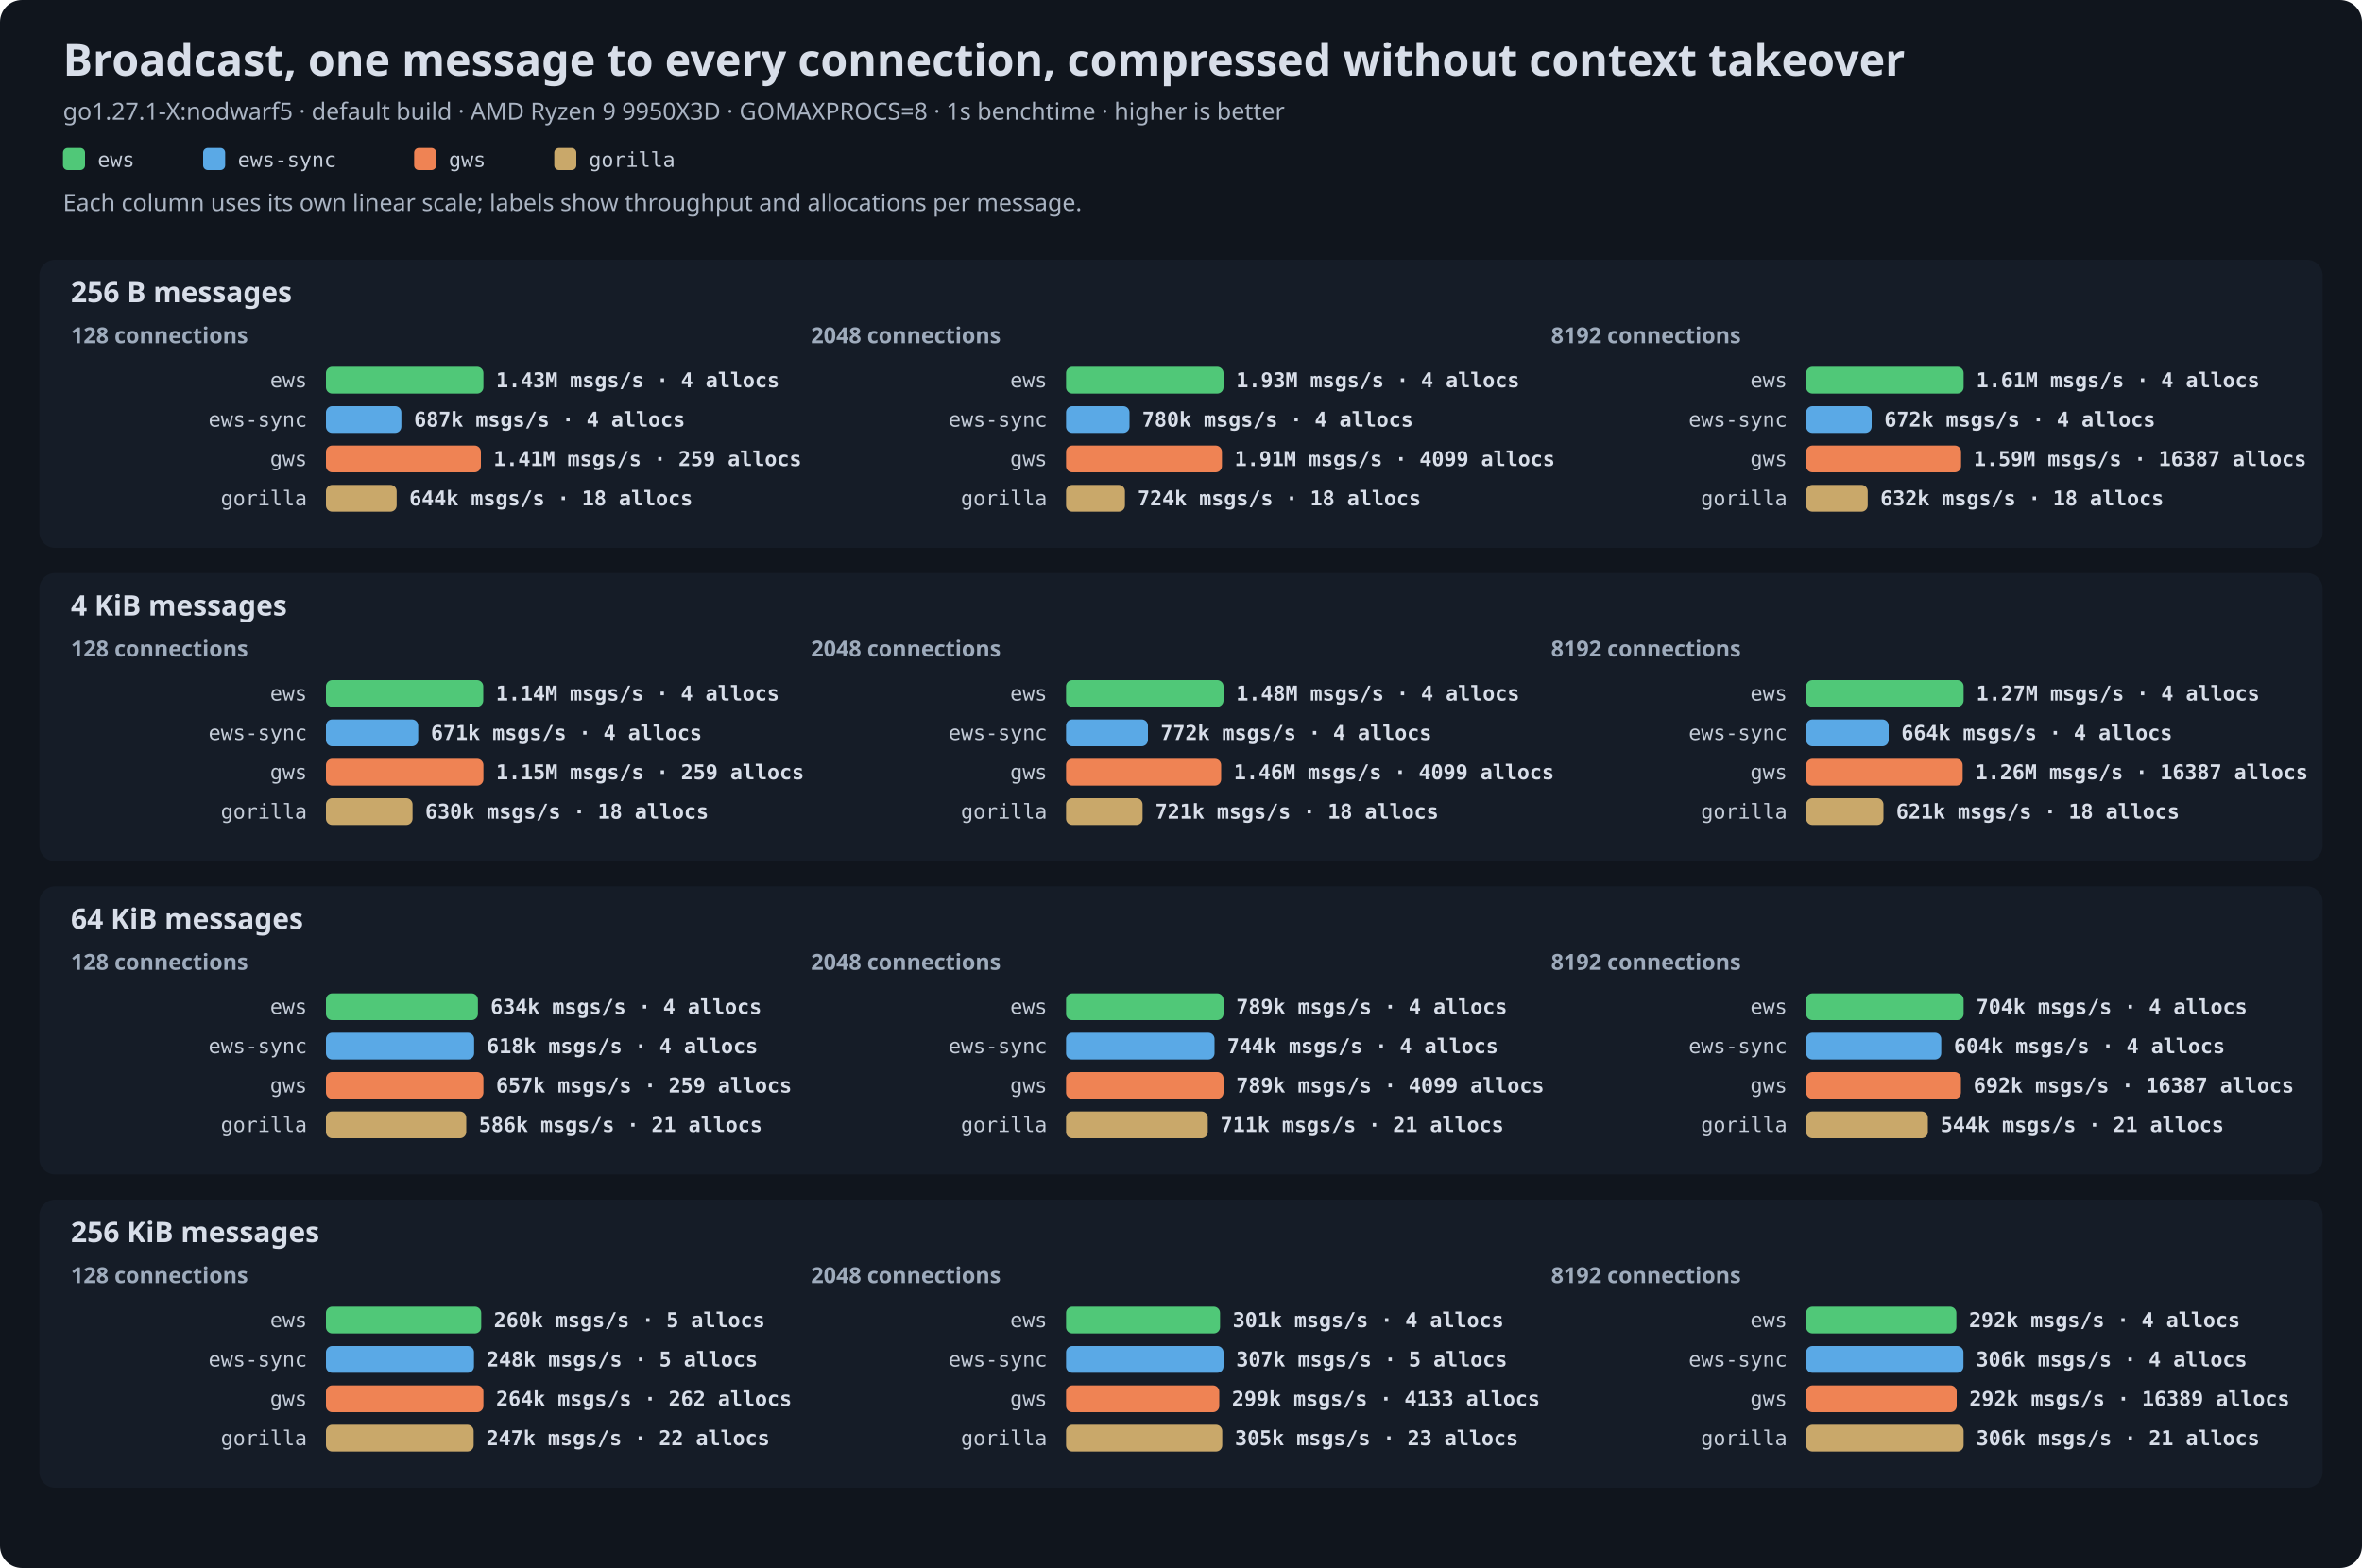
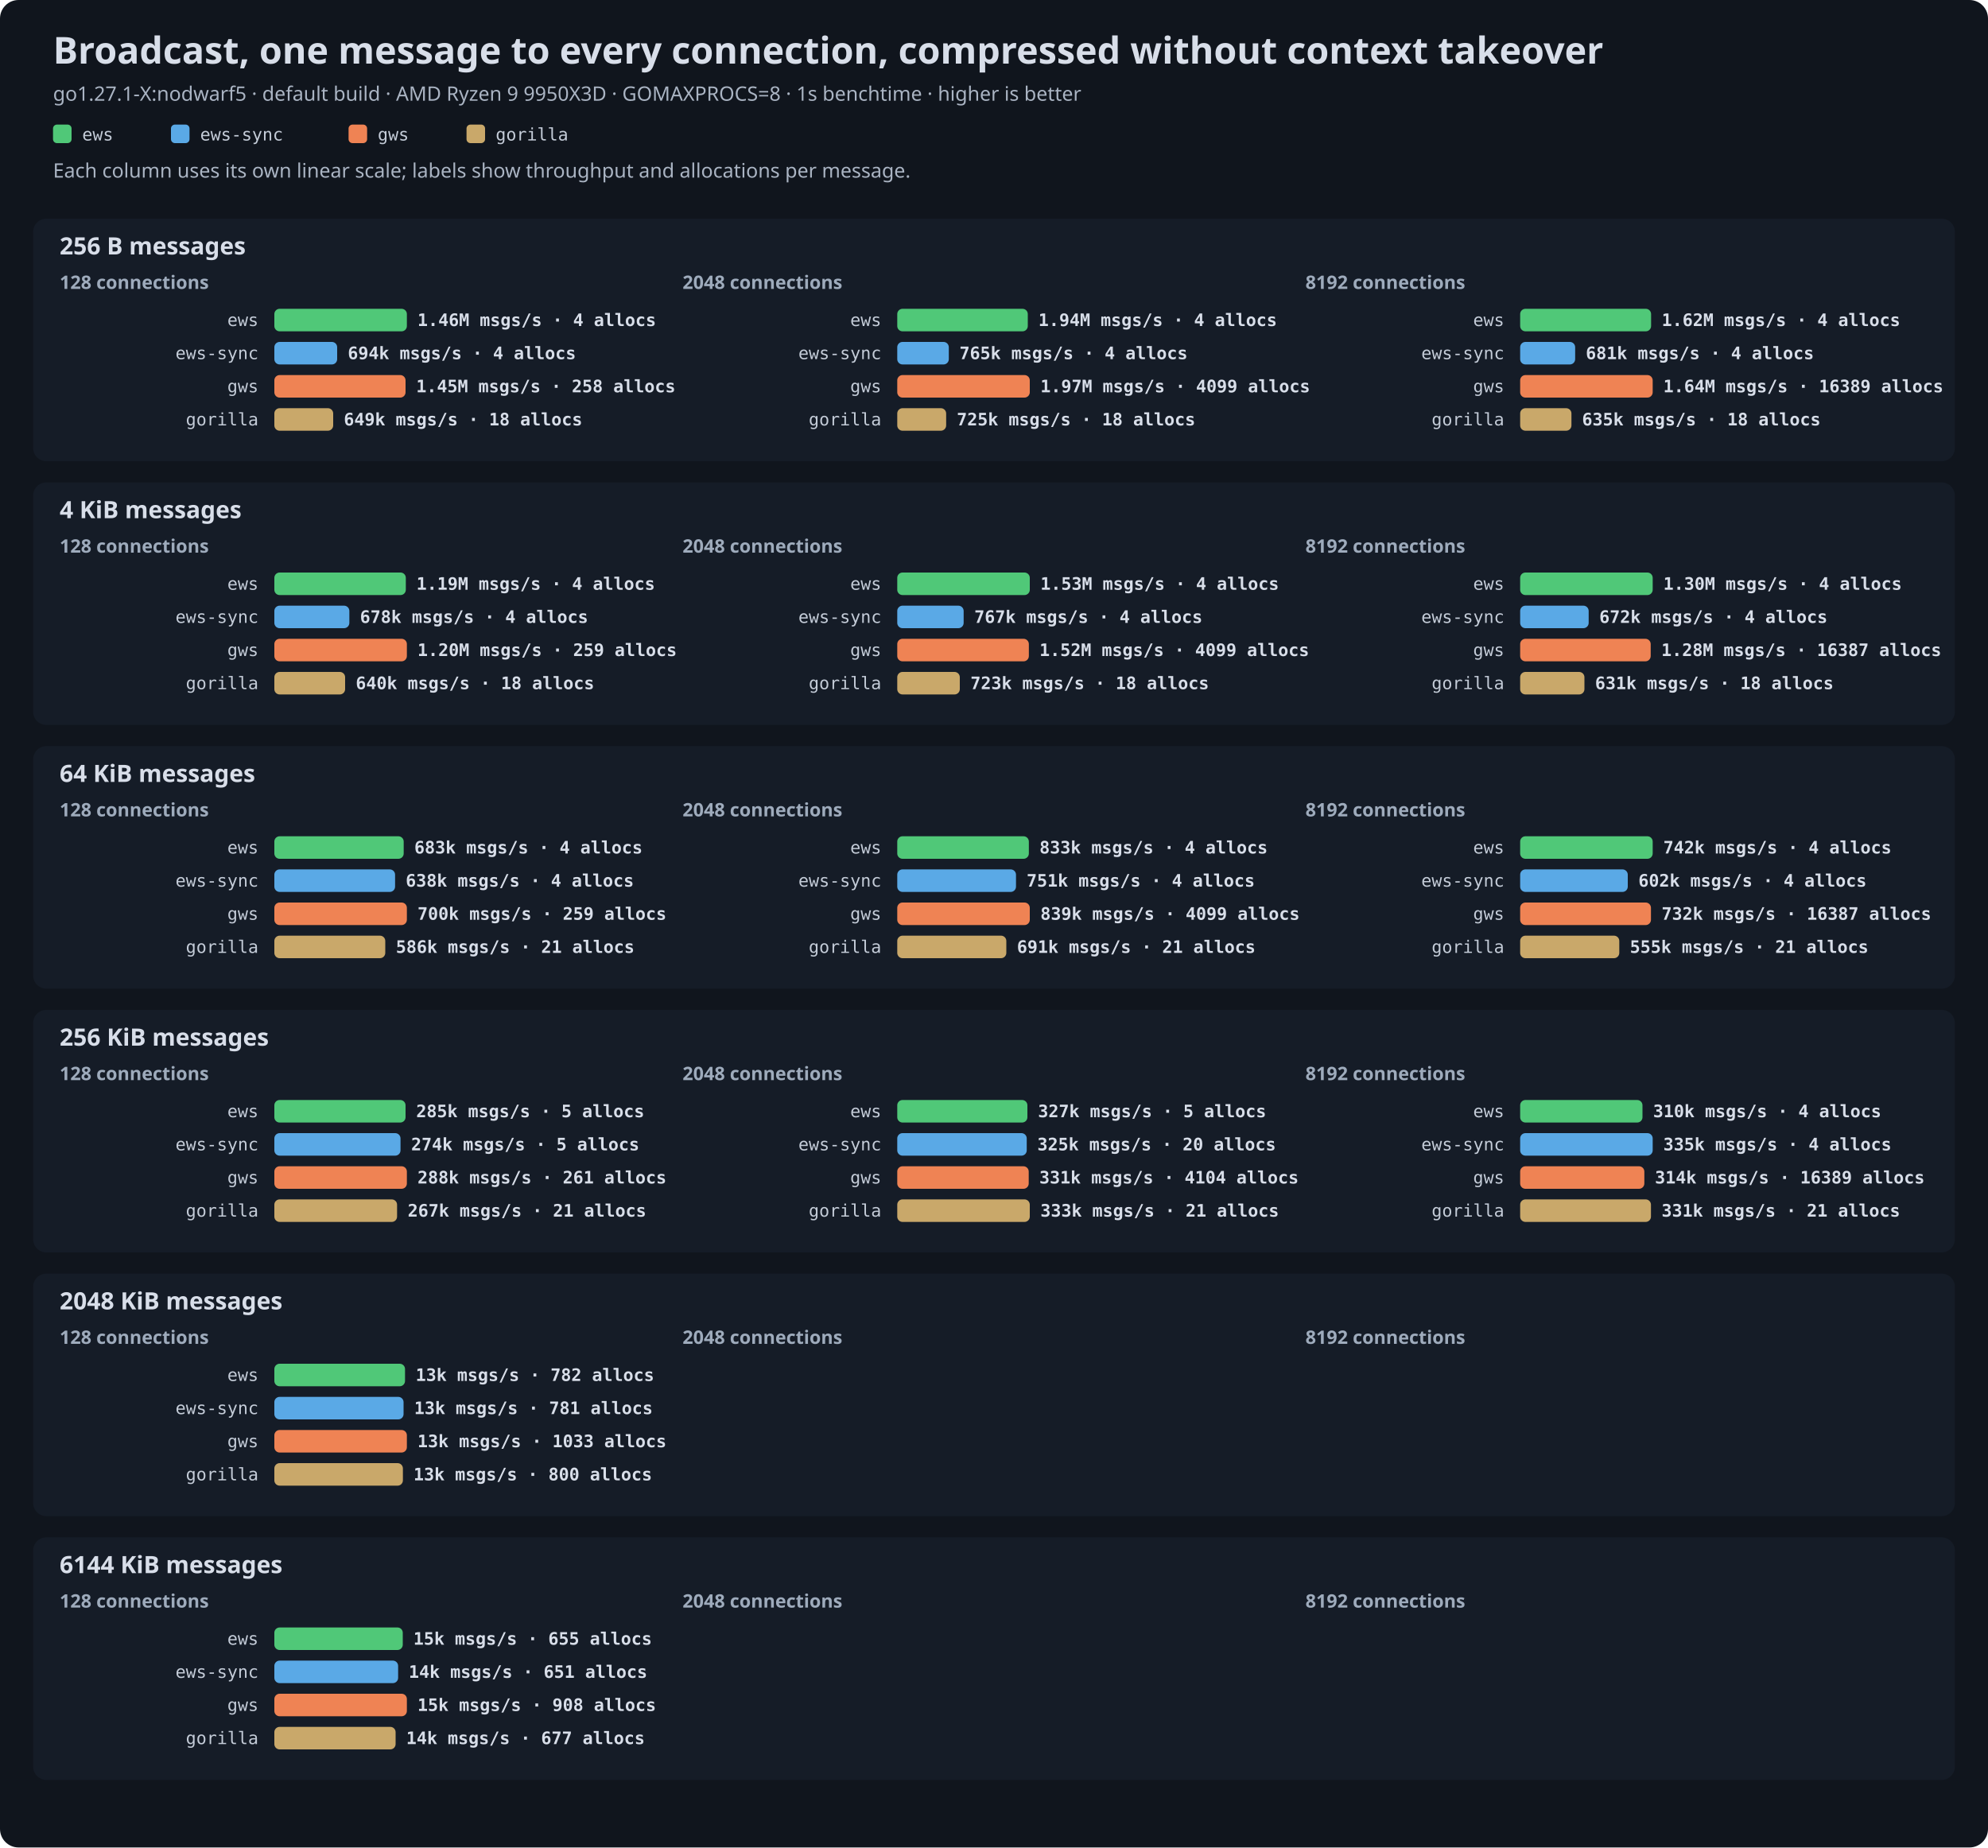
- <svg xmlns="http://www.w3.org/2000/svg" width="1500" height="996" viewBox="0 0 1500 996" role="img" aria-labelledby="title desc">
+ <svg xmlns="http://www.w3.org/2000/svg" width="1500" height="1394" viewBox="0 0 1500 1394" role="img" aria-labelledby="title desc">
  <style>text{font-family:ui-monospace,SFMono-Regular,Menlo,Consolas,monospace;fill:#d8dee9}.title{font-family:ui-sans-serif,system-ui,sans-serif;font-size:28px;font-weight:700}.subtitle{font-family:ui-sans-serif,system-ui,sans-serif;font-size:15px;fill:#aab4c3}.group{font-family:ui-sans-serif,system-ui,sans-serif;font-size:18px;font-weight:650}.contract{font-family:ui-sans-serif,system-ui,sans-serif;font-size:14px;font-weight:650;fill:#9eabbc}.series{font-size:13px;fill:#c4ccd8}.value{font-size:13px;font-weight:650}.panel{fill:#151c27}</style>
-   <rect width="1500" height="996" rx="14" fill="#10151d" />
+   <rect width="1500" height="1394" rx="14" fill="#10151d" />
  <text class="title" x="40" y="48">Broadcast, one message to every connection, compressed without context takeover</text>
  <text class="subtitle" x="40" y="76">go1.27.1-X:nodwarf5 · default build · AMD Ryzen 9 9950X3D · GOMAXPROCS=8 · 1s benchtime · higher is better</text>
  <rect x="40" y="94" width="14" height="14" rx="3" fill="#50c878" />
  <text class="series" x="62" y="106">ews</text>
  <rect x="129" y="94" width="14" height="14" rx="3" fill="#5aa9e6" />
  <text class="series" x="151" y="106">ews-sync</text>
  <rect x="263" y="94" width="14" height="14" rx="3" fill="#ef8354" />
  <text class="series" x="285" y="106">gws</text>
  <rect x="352" y="94" width="14" height="14" rx="3" fill="#c9a86a" />
  <text class="series" x="374" y="106">gorilla</text>
  <text class="subtitle" x="40" y="134">Each column uses its own linear scale; labels show throughput and allocations per message.</text>
  <g transform="translate(0,165)">
    <rect class="panel" x="25" y="0" width="1450" height="183" rx="10" />
    <text class="group" x="45" y="27">256 B messages</text>
    <text class="contract" x="45" y="53">128 connections</text>
    <text class="series" x="195" y="81" text-anchor="end">ews</text>
    <rect x="207" y="68" width="100.0" height="17" rx="4" fill="#50c878" />
-     <text class="value" x="315.0" y="81">1.43M msgs/s · 4 allocs</text>
-     <text class="series" x="195" y="106" text-anchor="end">ews-sync</text>
-     <rect x="207" y="93" width="47.9" height="17" rx="4" fill="#5aa9e6" />
-     <text class="value" x="262.9" y="106">687k msgs/s · 4 allocs</text>
-     <text class="series" x="195" y="131" text-anchor="end">gws</text>
-     <rect x="207" y="118" width="98.4" height="17" rx="4" fill="#ef8354" />
-     <text class="value" x="313.4" y="131">1.41M msgs/s · 259 allocs</text>
-     <text class="series" x="195" y="156" text-anchor="end">gorilla</text>
-     <rect x="207" y="143" width="44.9" height="17" rx="4" fill="#c9a86a" />
-     <text class="value" x="259.9" y="156">644k msgs/s · 18 allocs</text>
+     <text class="value" x="315.0" y="81">1.46M msgs/s · 4 allocs</text>
+     <text class="series" x="195" y="106" text-anchor="end">ews-sync</text>
+     <rect x="207" y="93" width="47.4" height="17" rx="4" fill="#5aa9e6" />
+     <text class="value" x="262.4" y="106">694k msgs/s · 4 allocs</text>
+     <text class="series" x="195" y="131" text-anchor="end">gws</text>
+     <rect x="207" y="118" width="99.0" height="17" rx="4" fill="#ef8354" />
+     <text class="value" x="314.0" y="131">1.45M msgs/s · 258 allocs</text>
+     <text class="series" x="195" y="156" text-anchor="end">gorilla</text>
+     <rect x="207" y="143" width="44.4" height="17" rx="4" fill="#c9a86a" />
+     <text class="value" x="259.4" y="156">649k msgs/s · 18 allocs</text>
+     <text class="contract" x="515" y="53">2048 connections</text>
+     <text class="series" x="665" y="81" text-anchor="end">ews</text>
+     <rect x="677" y="68" width="98.5" height="17" rx="4" fill="#50c878" />
+     <text class="value" x="783.5" y="81">1.94M msgs/s · 4 allocs</text>
+     <text class="series" x="665" y="106" text-anchor="end">ews-sync</text>
+     <rect x="677" y="93" width="38.9" height="17" rx="4" fill="#5aa9e6" />
+     <text class="value" x="723.9" y="106">765k msgs/s · 4 allocs</text>
+     <text class="series" x="665" y="131" text-anchor="end">gws</text>
+     <rect x="677" y="118" width="100.0" height="17" rx="4" fill="#ef8354" />
+     <text class="value" x="785.0" y="131">1.97M msgs/s · 4099 allocs</text>
+     <text class="series" x="665" y="156" text-anchor="end">gorilla</text>
+     <rect x="677" y="143" width="36.9" height="17" rx="4" fill="#c9a86a" />
+     <text class="value" x="721.9" y="156">725k msgs/s · 18 allocs</text>
+     <text class="contract" x="985" y="53">8192 connections</text>
+     <text class="series" x="1135" y="81" text-anchor="end">ews</text>
+     <rect x="1147" y="68" width="98.8" height="17" rx="4" fill="#50c878" />
+     <text class="value" x="1253.8" y="81">1.62M msgs/s · 4 allocs</text>
+     <text class="series" x="1135" y="106" text-anchor="end">ews-sync</text>
+     <rect x="1147" y="93" width="41.5" height="17" rx="4" fill="#5aa9e6" />
+     <text class="value" x="1196.5" y="106">681k msgs/s · 4 allocs</text>
+     <text class="series" x="1135" y="131" text-anchor="end">gws</text>
+     <rect x="1147" y="118" width="100.0" height="17" rx="4" fill="#ef8354" />
+     <text class="value" x="1255.0" y="131">1.64M msgs/s · 16389 allocs</text>
+     <text class="series" x="1135" y="156" text-anchor="end">gorilla</text>
+     <rect x="1147" y="143" width="38.7" height="17" rx="4" fill="#c9a86a" />
+     <text class="value" x="1193.7" y="156">635k msgs/s · 18 allocs</text>
+   </g>
+   <g transform="translate(0,364)">
+     <rect class="panel" x="25" y="0" width="1450" height="183" rx="10" />
+     <text class="group" x="45" y="27">4 KiB messages</text>
+     <text class="contract" x="45" y="53">128 connections</text>
+     <text class="series" x="195" y="81" text-anchor="end">ews</text>
+     <rect x="207" y="68" width="99.2" height="17" rx="4" fill="#50c878" />
+     <text class="value" x="314.2" y="81">1.19M msgs/s · 4 allocs</text>
+     <text class="series" x="195" y="106" text-anchor="end">ews-sync</text>
+     <rect x="207" y="93" width="56.6" height="17" rx="4" fill="#5aa9e6" />
+     <text class="value" x="271.6" y="106">678k msgs/s · 4 allocs</text>
+     <text class="series" x="195" y="131" text-anchor="end">gws</text>
+     <rect x="207" y="118" width="100.0" height="17" rx="4" fill="#ef8354" />
+     <text class="value" x="315.0" y="131">1.20M msgs/s · 259 allocs</text>
+     <text class="series" x="195" y="156" text-anchor="end">gorilla</text>
+     <rect x="207" y="143" width="53.4" height="17" rx="4" fill="#c9a86a" />
+     <text class="value" x="268.4" y="156">640k msgs/s · 18 allocs</text>
    <text class="contract" x="515" y="53">2048 connections</text>
    <text class="series" x="665" y="81" text-anchor="end">ews</text>
    <rect x="677" y="68" width="100.0" height="17" rx="4" fill="#50c878" />
-     <text class="value" x="785.0" y="81">1.93M msgs/s · 4 allocs</text>
-     <text class="series" x="665" y="106" text-anchor="end">ews-sync</text>
-     <rect x="677" y="93" width="40.3" height="17" rx="4" fill="#5aa9e6" />
-     <text class="value" x="725.3" y="106">780k msgs/s · 4 allocs</text>
-     <text class="series" x="665" y="131" text-anchor="end">gws</text>
-     <rect x="677" y="118" width="99.0" height="17" rx="4" fill="#ef8354" />
-     <text class="value" x="784.0" y="131">1.91M msgs/s · 4099 allocs</text>
-     <text class="series" x="665" y="156" text-anchor="end">gorilla</text>
-     <rect x="677" y="143" width="37.4" height="17" rx="4" fill="#c9a86a" />
-     <text class="value" x="722.4" y="156">724k msgs/s · 18 allocs</text>
+     <text class="value" x="785.0" y="81">1.53M msgs/s · 4 allocs</text>
+     <text class="series" x="665" y="106" text-anchor="end">ews-sync</text>
+     <rect x="677" y="93" width="50.1" height="17" rx="4" fill="#5aa9e6" />
+     <text class="value" x="735.1" y="106">767k msgs/s · 4 allocs</text>
+     <text class="series" x="665" y="131" text-anchor="end">gws</text>
+     <rect x="677" y="118" width="99.3" height="17" rx="4" fill="#ef8354" />
+     <text class="value" x="784.3" y="131">1.52M msgs/s · 4099 allocs</text>
+     <text class="series" x="665" y="156" text-anchor="end">gorilla</text>
+     <rect x="677" y="143" width="47.2" height="17" rx="4" fill="#c9a86a" />
+     <text class="value" x="732.2" y="156">723k msgs/s · 18 allocs</text>
    <text class="contract" x="985" y="53">8192 connections</text>
    <text class="series" x="1135" y="81" text-anchor="end">ews</text>
    <rect x="1147" y="68" width="100.0" height="17" rx="4" fill="#50c878" />
-     <text class="value" x="1255.0" y="81">1.61M msgs/s · 4 allocs</text>
-     <text class="series" x="1135" y="106" text-anchor="end">ews-sync</text>
-     <rect x="1147" y="93" width="41.6" height="17" rx="4" fill="#5aa9e6" />
-     <text class="value" x="1196.6" y="106">672k msgs/s · 4 allocs</text>
-     <text class="series" x="1135" y="131" text-anchor="end">gws</text>
-     <rect x="1147" y="118" width="98.4" height="17" rx="4" fill="#ef8354" />
-     <text class="value" x="1253.4" y="131">1.59M msgs/s · 16387 allocs</text>
-     <text class="series" x="1135" y="156" text-anchor="end">gorilla</text>
-     <rect x="1147" y="143" width="39.1" height="17" rx="4" fill="#c9a86a" />
-     <text class="value" x="1194.1" y="156">632k msgs/s · 18 allocs</text>
-   </g>
-   <g transform="translate(0,364)">
-     <rect class="panel" x="25" y="0" width="1450" height="183" rx="10" />
-     <text class="group" x="45" y="27">4 KiB messages</text>
-     <text class="contract" x="45" y="53">128 connections</text>
-     <text class="series" x="195" y="81" text-anchor="end">ews</text>
-     <rect x="207" y="68" width="99.9" height="17" rx="4" fill="#50c878" />
-     <text class="value" x="314.9" y="81">1.14M msgs/s · 4 allocs</text>
-     <text class="series" x="195" y="106" text-anchor="end">ews-sync</text>
-     <rect x="207" y="93" width="58.6" height="17" rx="4" fill="#5aa9e6" />
-     <text class="value" x="273.6" y="106">671k msgs/s · 4 allocs</text>
-     <text class="series" x="195" y="131" text-anchor="end">gws</text>
-     <rect x="207" y="118" width="100.0" height="17" rx="4" fill="#ef8354" />
-     <text class="value" x="315.0" y="131">1.15M msgs/s · 259 allocs</text>
-     <text class="series" x="195" y="156" text-anchor="end">gorilla</text>
-     <rect x="207" y="143" width="55.0" height="17" rx="4" fill="#c9a86a" />
-     <text class="value" x="270.0" y="156">630k msgs/s · 18 allocs</text>
-     <text class="contract" x="515" y="53">2048 connections</text>
-     <text class="series" x="665" y="81" text-anchor="end">ews</text>
-     <rect x="677" y="68" width="100.0" height="17" rx="4" fill="#50c878" />
-     <text class="value" x="785.0" y="81">1.48M msgs/s · 4 allocs</text>
-     <text class="series" x="665" y="106" text-anchor="end">ews-sync</text>
-     <rect x="677" y="93" width="52.0" height="17" rx="4" fill="#5aa9e6" />
-     <text class="value" x="737.0" y="106">772k msgs/s · 4 allocs</text>
-     <text class="series" x="665" y="131" text-anchor="end">gws</text>
-     <rect x="677" y="118" width="98.5" height="17" rx="4" fill="#ef8354" />
-     <text class="value" x="783.5" y="131">1.46M msgs/s · 4099 allocs</text>
-     <text class="series" x="665" y="156" text-anchor="end">gorilla</text>
-     <rect x="677" y="143" width="48.6" height="17" rx="4" fill="#c9a86a" />
-     <text class="value" x="733.6" y="156">721k msgs/s · 18 allocs</text>
+     <text class="value" x="1255.0" y="81">1.30M msgs/s · 4 allocs</text>
+     <text class="series" x="1135" y="106" text-anchor="end">ews-sync</text>
+     <rect x="1147" y="93" width="51.7" height="17" rx="4" fill="#5aa9e6" />
+     <text class="value" x="1206.7" y="106">672k msgs/s · 4 allocs</text>
+     <text class="series" x="1135" y="131" text-anchor="end">gws</text>
+     <rect x="1147" y="118" width="98.5" height="17" rx="4" fill="#ef8354" />
+     <text class="value" x="1253.5" y="131">1.28M msgs/s · 16387 allocs</text>
+     <text class="series" x="1135" y="156" text-anchor="end">gorilla</text>
+     <rect x="1147" y="143" width="48.5" height="17" rx="4" fill="#c9a86a" />
+     <text class="value" x="1203.5" y="156">631k msgs/s · 18 allocs</text>
+   </g>
+   <g transform="translate(0,563)">
+     <rect class="panel" x="25" y="0" width="1450" height="183" rx="10" />
+     <text class="group" x="45" y="27">64 KiB messages</text>
+     <text class="contract" x="45" y="53">128 connections</text>
+     <text class="series" x="195" y="81" text-anchor="end">ews</text>
+     <rect x="207" y="68" width="97.6" height="17" rx="4" fill="#50c878" />
+     <text class="value" x="312.6" y="81">683k msgs/s · 4 allocs</text>
+     <text class="series" x="195" y="106" text-anchor="end">ews-sync</text>
+     <rect x="207" y="93" width="91.1" height="17" rx="4" fill="#5aa9e6" />
+     <text class="value" x="306.1" y="106">638k msgs/s · 4 allocs</text>
+     <text class="series" x="195" y="131" text-anchor="end">gws</text>
+     <rect x="207" y="118" width="100.0" height="17" rx="4" fill="#ef8354" />
+     <text class="value" x="315.0" y="131">700k msgs/s · 259 allocs</text>
+     <text class="series" x="195" y="156" text-anchor="end">gorilla</text>
+     <rect x="207" y="143" width="83.7" height="17" rx="4" fill="#c9a86a" />
+     <text class="value" x="298.7" y="156">586k msgs/s · 21 allocs</text>
+     <text class="contract" x="515" y="53">2048 connections</text>
+     <text class="series" x="665" y="81" text-anchor="end">ews</text>
+     <rect x="677" y="68" width="99.3" height="17" rx="4" fill="#50c878" />
+     <text class="value" x="784.3" y="81">833k msgs/s · 4 allocs</text>
+     <text class="series" x="665" y="106" text-anchor="end">ews-sync</text>
+     <rect x="677" y="93" width="89.6" height="17" rx="4" fill="#5aa9e6" />
+     <text class="value" x="774.6" y="106">751k msgs/s · 4 allocs</text>
+     <text class="series" x="665" y="131" text-anchor="end">gws</text>
+     <rect x="677" y="118" width="100.0" height="17" rx="4" fill="#ef8354" />
+     <text class="value" x="785.0" y="131">839k msgs/s · 4099 allocs</text>
+     <text class="series" x="665" y="156" text-anchor="end">gorilla</text>
+     <rect x="677" y="143" width="82.3" height="17" rx="4" fill="#c9a86a" />
+     <text class="value" x="767.3" y="156">691k msgs/s · 21 allocs</text>
    <text class="contract" x="985" y="53">8192 connections</text>
    <text class="series" x="1135" y="81" text-anchor="end">ews</text>
    <rect x="1147" y="68" width="100.0" height="17" rx="4" fill="#50c878" />
-     <text class="value" x="1255.0" y="81">1.27M msgs/s · 4 allocs</text>
-     <text class="series" x="1135" y="106" text-anchor="end">ews-sync</text>
-     <rect x="1147" y="93" width="52.4" height="17" rx="4" fill="#5aa9e6" />
-     <text class="value" x="1207.4" y="106">664k msgs/s · 4 allocs</text>
-     <text class="series" x="1135" y="131" text-anchor="end">gws</text>
-     <rect x="1147" y="118" width="99.4" height="17" rx="4" fill="#ef8354" />
-     <text class="value" x="1254.4" y="131">1.26M msgs/s · 16387 allocs</text>
-     <text class="series" x="1135" y="156" text-anchor="end">gorilla</text>
-     <rect x="1147" y="143" width="49.1" height="17" rx="4" fill="#c9a86a" />
-     <text class="value" x="1204.1" y="156">621k msgs/s · 18 allocs</text>
-   </g>
-   <g transform="translate(0,563)">
-     <rect class="panel" x="25" y="0" width="1450" height="183" rx="10" />
-     <text class="group" x="45" y="27">64 KiB messages</text>
-     <text class="contract" x="45" y="53">128 connections</text>
-     <text class="series" x="195" y="81" text-anchor="end">ews</text>
-     <rect x="207" y="68" width="96.5" height="17" rx="4" fill="#50c878" />
-     <text class="value" x="311.5" y="81">634k msgs/s · 4 allocs</text>
-     <text class="series" x="195" y="106" text-anchor="end">ews-sync</text>
-     <rect x="207" y="93" width="94.1" height="17" rx="4" fill="#5aa9e6" />
-     <text class="value" x="309.1" y="106">618k msgs/s · 4 allocs</text>
-     <text class="series" x="195" y="131" text-anchor="end">gws</text>
-     <rect x="207" y="118" width="100.0" height="17" rx="4" fill="#ef8354" />
-     <text class="value" x="315.0" y="131">657k msgs/s · 259 allocs</text>
-     <text class="series" x="195" y="156" text-anchor="end">gorilla</text>
-     <rect x="207" y="143" width="89.1" height="17" rx="4" fill="#c9a86a" />
-     <text class="value" x="304.1" y="156">586k msgs/s · 21 allocs</text>
-     <text class="contract" x="515" y="53">2048 connections</text>
-     <text class="series" x="665" y="81" text-anchor="end">ews</text>
-     <rect x="677" y="68" width="100.0" height="17" rx="4" fill="#50c878" />
-     <text class="value" x="785.0" y="81">789k msgs/s · 4 allocs</text>
-     <text class="series" x="665" y="106" text-anchor="end">ews-sync</text>
-     <rect x="677" y="93" width="94.3" height="17" rx="4" fill="#5aa9e6" />
-     <text class="value" x="779.3" y="106">744k msgs/s · 4 allocs</text>
-     <text class="series" x="665" y="131" text-anchor="end">gws</text>
-     <rect x="677" y="118" width="100.0" height="17" rx="4" fill="#ef8354" />
-     <text class="value" x="785.0" y="131">789k msgs/s · 4099 allocs</text>
-     <text class="series" x="665" y="156" text-anchor="end">gorilla</text>
-     <rect x="677" y="143" width="90.0" height="17" rx="4" fill="#c9a86a" />
-     <text class="value" x="775.0" y="156">711k msgs/s · 21 allocs</text>
-     <text class="contract" x="985" y="53">8192 connections</text>
-     <text class="series" x="1135" y="81" text-anchor="end">ews</text>
-     <rect x="1147" y="68" width="100.0" height="17" rx="4" fill="#50c878" />
-     <text class="value" x="1255.0" y="81">704k msgs/s · 4 allocs</text>
-     <text class="series" x="1135" y="106" text-anchor="end">ews-sync</text>
-     <rect x="1147" y="93" width="85.8" height="17" rx="4" fill="#5aa9e6" />
-     <text class="value" x="1240.8" y="106">604k msgs/s · 4 allocs</text>
-     <text class="series" x="1135" y="131" text-anchor="end">gws</text>
-     <rect x="1147" y="118" width="98.3" height="17" rx="4" fill="#ef8354" />
-     <text class="value" x="1253.3" y="131">692k msgs/s · 16387 allocs</text>
-     <text class="series" x="1135" y="156" text-anchor="end">gorilla</text>
-     <rect x="1147" y="143" width="77.3" height="17" rx="4" fill="#c9a86a" />
-     <text class="value" x="1232.3" y="156">544k msgs/s · 21 allocs</text>
+     <text class="value" x="1255.0" y="81">742k msgs/s · 4 allocs</text>
+     <text class="series" x="1135" y="106" text-anchor="end">ews-sync</text>
+     <rect x="1147" y="93" width="81.2" height="17" rx="4" fill="#5aa9e6" />
+     <text class="value" x="1236.2" y="106">602k msgs/s · 4 allocs</text>
+     <text class="series" x="1135" y="131" text-anchor="end">gws</text>
+     <rect x="1147" y="118" width="98.7" height="17" rx="4" fill="#ef8354" />
+     <text class="value" x="1253.7" y="131">732k msgs/s · 16387 allocs</text>
+     <text class="series" x="1135" y="156" text-anchor="end">gorilla</text>
+     <rect x="1147" y="143" width="74.8" height="17" rx="4" fill="#c9a86a" />
+     <text class="value" x="1229.8" y="156">555k msgs/s · 21 allocs</text>
  </g>
  <g transform="translate(0,762)">
    <rect class="panel" x="25" y="0" width="1450" height="183" rx="10" />
    <text class="group" x="45" y="27">256 KiB messages</text>
    <text class="contract" x="45" y="53">128 connections</text>
    <text class="series" x="195" y="81" text-anchor="end">ews</text>
+     <rect x="207" y="68" width="99.0" height="17" rx="4" fill="#50c878" />
+     <text class="value" x="314.0" y="81">285k msgs/s · 5 allocs</text>
+     <text class="series" x="195" y="106" text-anchor="end">ews-sync</text>
+     <rect x="207" y="93" width="95.2" height="17" rx="4" fill="#5aa9e6" />
+     <text class="value" x="310.2" y="106">274k msgs/s · 5 allocs</text>
+     <text class="series" x="195" y="131" text-anchor="end">gws</text>
+     <rect x="207" y="118" width="100.0" height="17" rx="4" fill="#ef8354" />
+     <text class="value" x="315.0" y="131">288k msgs/s · 261 allocs</text>
+     <text class="series" x="195" y="156" text-anchor="end">gorilla</text>
+     <rect x="207" y="143" width="92.6" height="17" rx="4" fill="#c9a86a" />
+     <text class="value" x="307.6" y="156">267k msgs/s · 21 allocs</text>
+     <text class="contract" x="515" y="53">2048 connections</text>
+     <text class="series" x="665" y="81" text-anchor="end">ews</text>
+     <rect x="677" y="68" width="98.2" height="17" rx="4" fill="#50c878" />
+     <text class="value" x="783.2" y="81">327k msgs/s · 5 allocs</text>
+     <text class="series" x="665" y="106" text-anchor="end">ews-sync</text>
+     <rect x="677" y="93" width="97.7" height="17" rx="4" fill="#5aa9e6" />
+     <text class="value" x="782.7" y="106">325k msgs/s · 20 allocs</text>
+     <text class="series" x="665" y="131" text-anchor="end">gws</text>
+     <rect x="677" y="118" width="99.2" height="17" rx="4" fill="#ef8354" />
+     <text class="value" x="784.2" y="131">331k msgs/s · 4104 allocs</text>
+     <text class="series" x="665" y="156" text-anchor="end">gorilla</text>
+     <rect x="677" y="143" width="100.0" height="17" rx="4" fill="#c9a86a" />
+     <text class="value" x="785.0" y="156">333k msgs/s · 21 allocs</text>
+     <text class="contract" x="985" y="53">8192 connections</text>
+     <text class="series" x="1135" y="81" text-anchor="end">ews</text>
+     <rect x="1147" y="68" width="92.3" height="17" rx="4" fill="#50c878" />
+     <text class="value" x="1247.3" y="81">310k msgs/s · 4 allocs</text>
+     <text class="series" x="1135" y="106" text-anchor="end">ews-sync</text>
+     <rect x="1147" y="93" width="100.0" height="17" rx="4" fill="#5aa9e6" />
+     <text class="value" x="1255.0" y="106">335k msgs/s · 4 allocs</text>
+     <text class="series" x="1135" y="131" text-anchor="end">gws</text>
+     <rect x="1147" y="118" width="93.7" height="17" rx="4" fill="#ef8354" />
+     <text class="value" x="1248.7" y="131">314k msgs/s · 16389 allocs</text>
+     <text class="series" x="1135" y="156" text-anchor="end">gorilla</text>
+     <rect x="1147" y="143" width="98.7" height="17" rx="4" fill="#c9a86a" />
+     <text class="value" x="1253.7" y="156">331k msgs/s · 21 allocs</text>
+   </g>
+   <g transform="translate(0,961)">
+     <rect class="panel" x="25" y="0" width="1450" height="183" rx="10" />
+     <text class="group" x="45" y="27">2048 KiB messages</text>
+     <text class="contract" x="45" y="53">128 connections</text>
+     <text class="series" x="195" y="81" text-anchor="end">ews</text>
    <rect x="207" y="68" width="98.6" height="17" rx="4" fill="#50c878" />
-     <text class="value" x="313.6" y="81">260k msgs/s · 5 allocs</text>
-     <text class="series" x="195" y="106" text-anchor="end">ews-sync</text>
-     <rect x="207" y="93" width="94.0" height="17" rx="4" fill="#5aa9e6" />
-     <text class="value" x="309.0" y="106">248k msgs/s · 5 allocs</text>
-     <text class="series" x="195" y="131" text-anchor="end">gws</text>
-     <rect x="207" y="118" width="100.0" height="17" rx="4" fill="#ef8354" />
-     <text class="value" x="315.0" y="131">264k msgs/s · 262 allocs</text>
-     <text class="series" x="195" y="156" text-anchor="end">gorilla</text>
-     <rect x="207" y="143" width="93.8" height="17" rx="4" fill="#c9a86a" />
-     <text class="value" x="308.8" y="156">247k msgs/s · 22 allocs</text>
-     <text class="contract" x="515" y="53">2048 connections</text>
-     <text class="series" x="665" y="81" text-anchor="end">ews</text>
-     <rect x="677" y="68" width="97.8" height="17" rx="4" fill="#50c878" />
-     <text class="value" x="782.8" y="81">301k msgs/s · 4 allocs</text>
-     <text class="series" x="665" y="106" text-anchor="end">ews-sync</text>
-     <rect x="677" y="93" width="100.0" height="17" rx="4" fill="#5aa9e6" />
-     <text class="value" x="785.0" y="106">307k msgs/s · 5 allocs</text>
-     <text class="series" x="665" y="131" text-anchor="end">gws</text>
-     <rect x="677" y="118" width="97.3" height="17" rx="4" fill="#ef8354" />
-     <text class="value" x="782.3" y="131">299k msgs/s · 4133 allocs</text>
-     <text class="series" x="665" y="156" text-anchor="end">gorilla</text>
-     <rect x="677" y="143" width="99.2" height="17" rx="4" fill="#c9a86a" />
-     <text class="value" x="784.2" y="156">305k msgs/s · 23 allocs</text>
-     <text class="contract" x="985" y="53">8192 connections</text>
-     <text class="series" x="1135" y="81" text-anchor="end">ews</text>
-     <rect x="1147" y="68" width="95.4" height="17" rx="4" fill="#50c878" />
-     <text class="value" x="1250.4" y="81">292k msgs/s · 4 allocs</text>
-     <text class="series" x="1135" y="106" text-anchor="end">ews-sync</text>
-     <rect x="1147" y="93" width="99.9" height="17" rx="4" fill="#5aa9e6" />
-     <text class="value" x="1254.9" y="106">306k msgs/s · 4 allocs</text>
-     <text class="series" x="1135" y="131" text-anchor="end">gws</text>
-     <rect x="1147" y="118" width="95.6" height="17" rx="4" fill="#ef8354" />
-     <text class="value" x="1250.6" y="131">292k msgs/s · 16389 allocs</text>
-     <text class="series" x="1135" y="156" text-anchor="end">gorilla</text>
-     <rect x="1147" y="143" width="100.0" height="17" rx="4" fill="#c9a86a" />
-     <text class="value" x="1255.0" y="156">306k msgs/s · 21 allocs</text>
+     <text class="value" x="313.6" y="81">13k msgs/s · 782 allocs</text>
+     <text class="series" x="195" y="106" text-anchor="end">ews-sync</text>
+     <rect x="207" y="93" width="97.5" height="17" rx="4" fill="#5aa9e6" />
+     <text class="value" x="312.5" y="106">13k msgs/s · 781 allocs</text>
+     <text class="series" x="195" y="131" text-anchor="end">gws</text>
+     <rect x="207" y="118" width="100.0" height="17" rx="4" fill="#ef8354" />
+     <text class="value" x="315.0" y="131">13k msgs/s · 1033 allocs</text>
+     <text class="series" x="195" y="156" text-anchor="end">gorilla</text>
+     <rect x="207" y="143" width="97.0" height="17" rx="4" fill="#c9a86a" />
+     <text class="value" x="312.0" y="156">13k msgs/s · 800 allocs</text>
+     <text class="contract" x="515" y="53">2048 connections</text>
+     <text class="contract" x="985" y="53">8192 connections</text>
+   </g>
+   <g transform="translate(0,1160)">
+     <rect class="panel" x="25" y="0" width="1450" height="183" rx="10" />
+     <text class="group" x="45" y="27">6144 KiB messages</text>
+     <text class="contract" x="45" y="53">128 connections</text>
+     <text class="series" x="195" y="81" text-anchor="end">ews</text>
+     <rect x="207" y="68" width="96.9" height="17" rx="4" fill="#50c878" />
+     <text class="value" x="311.9" y="81">15k msgs/s · 655 allocs</text>
+     <text class="series" x="195" y="106" text-anchor="end">ews-sync</text>
+     <rect x="207" y="93" width="93.4" height="17" rx="4" fill="#5aa9e6" />
+     <text class="value" x="308.4" y="106">14k msgs/s · 651 allocs</text>
+     <text class="series" x="195" y="131" text-anchor="end">gws</text>
+     <rect x="207" y="118" width="100.0" height="17" rx="4" fill="#ef8354" />
+     <text class="value" x="315.0" y="131">15k msgs/s · 908 allocs</text>
+     <text class="series" x="195" y="156" text-anchor="end">gorilla</text>
+     <rect x="207" y="143" width="91.5" height="17" rx="4" fill="#c9a86a" />
+     <text class="value" x="306.5" y="156">14k msgs/s · 677 allocs</text>
+     <text class="contract" x="515" y="53">2048 connections</text>
+     <text class="contract" x="985" y="53">8192 connections</text>
  </g>
</svg>
